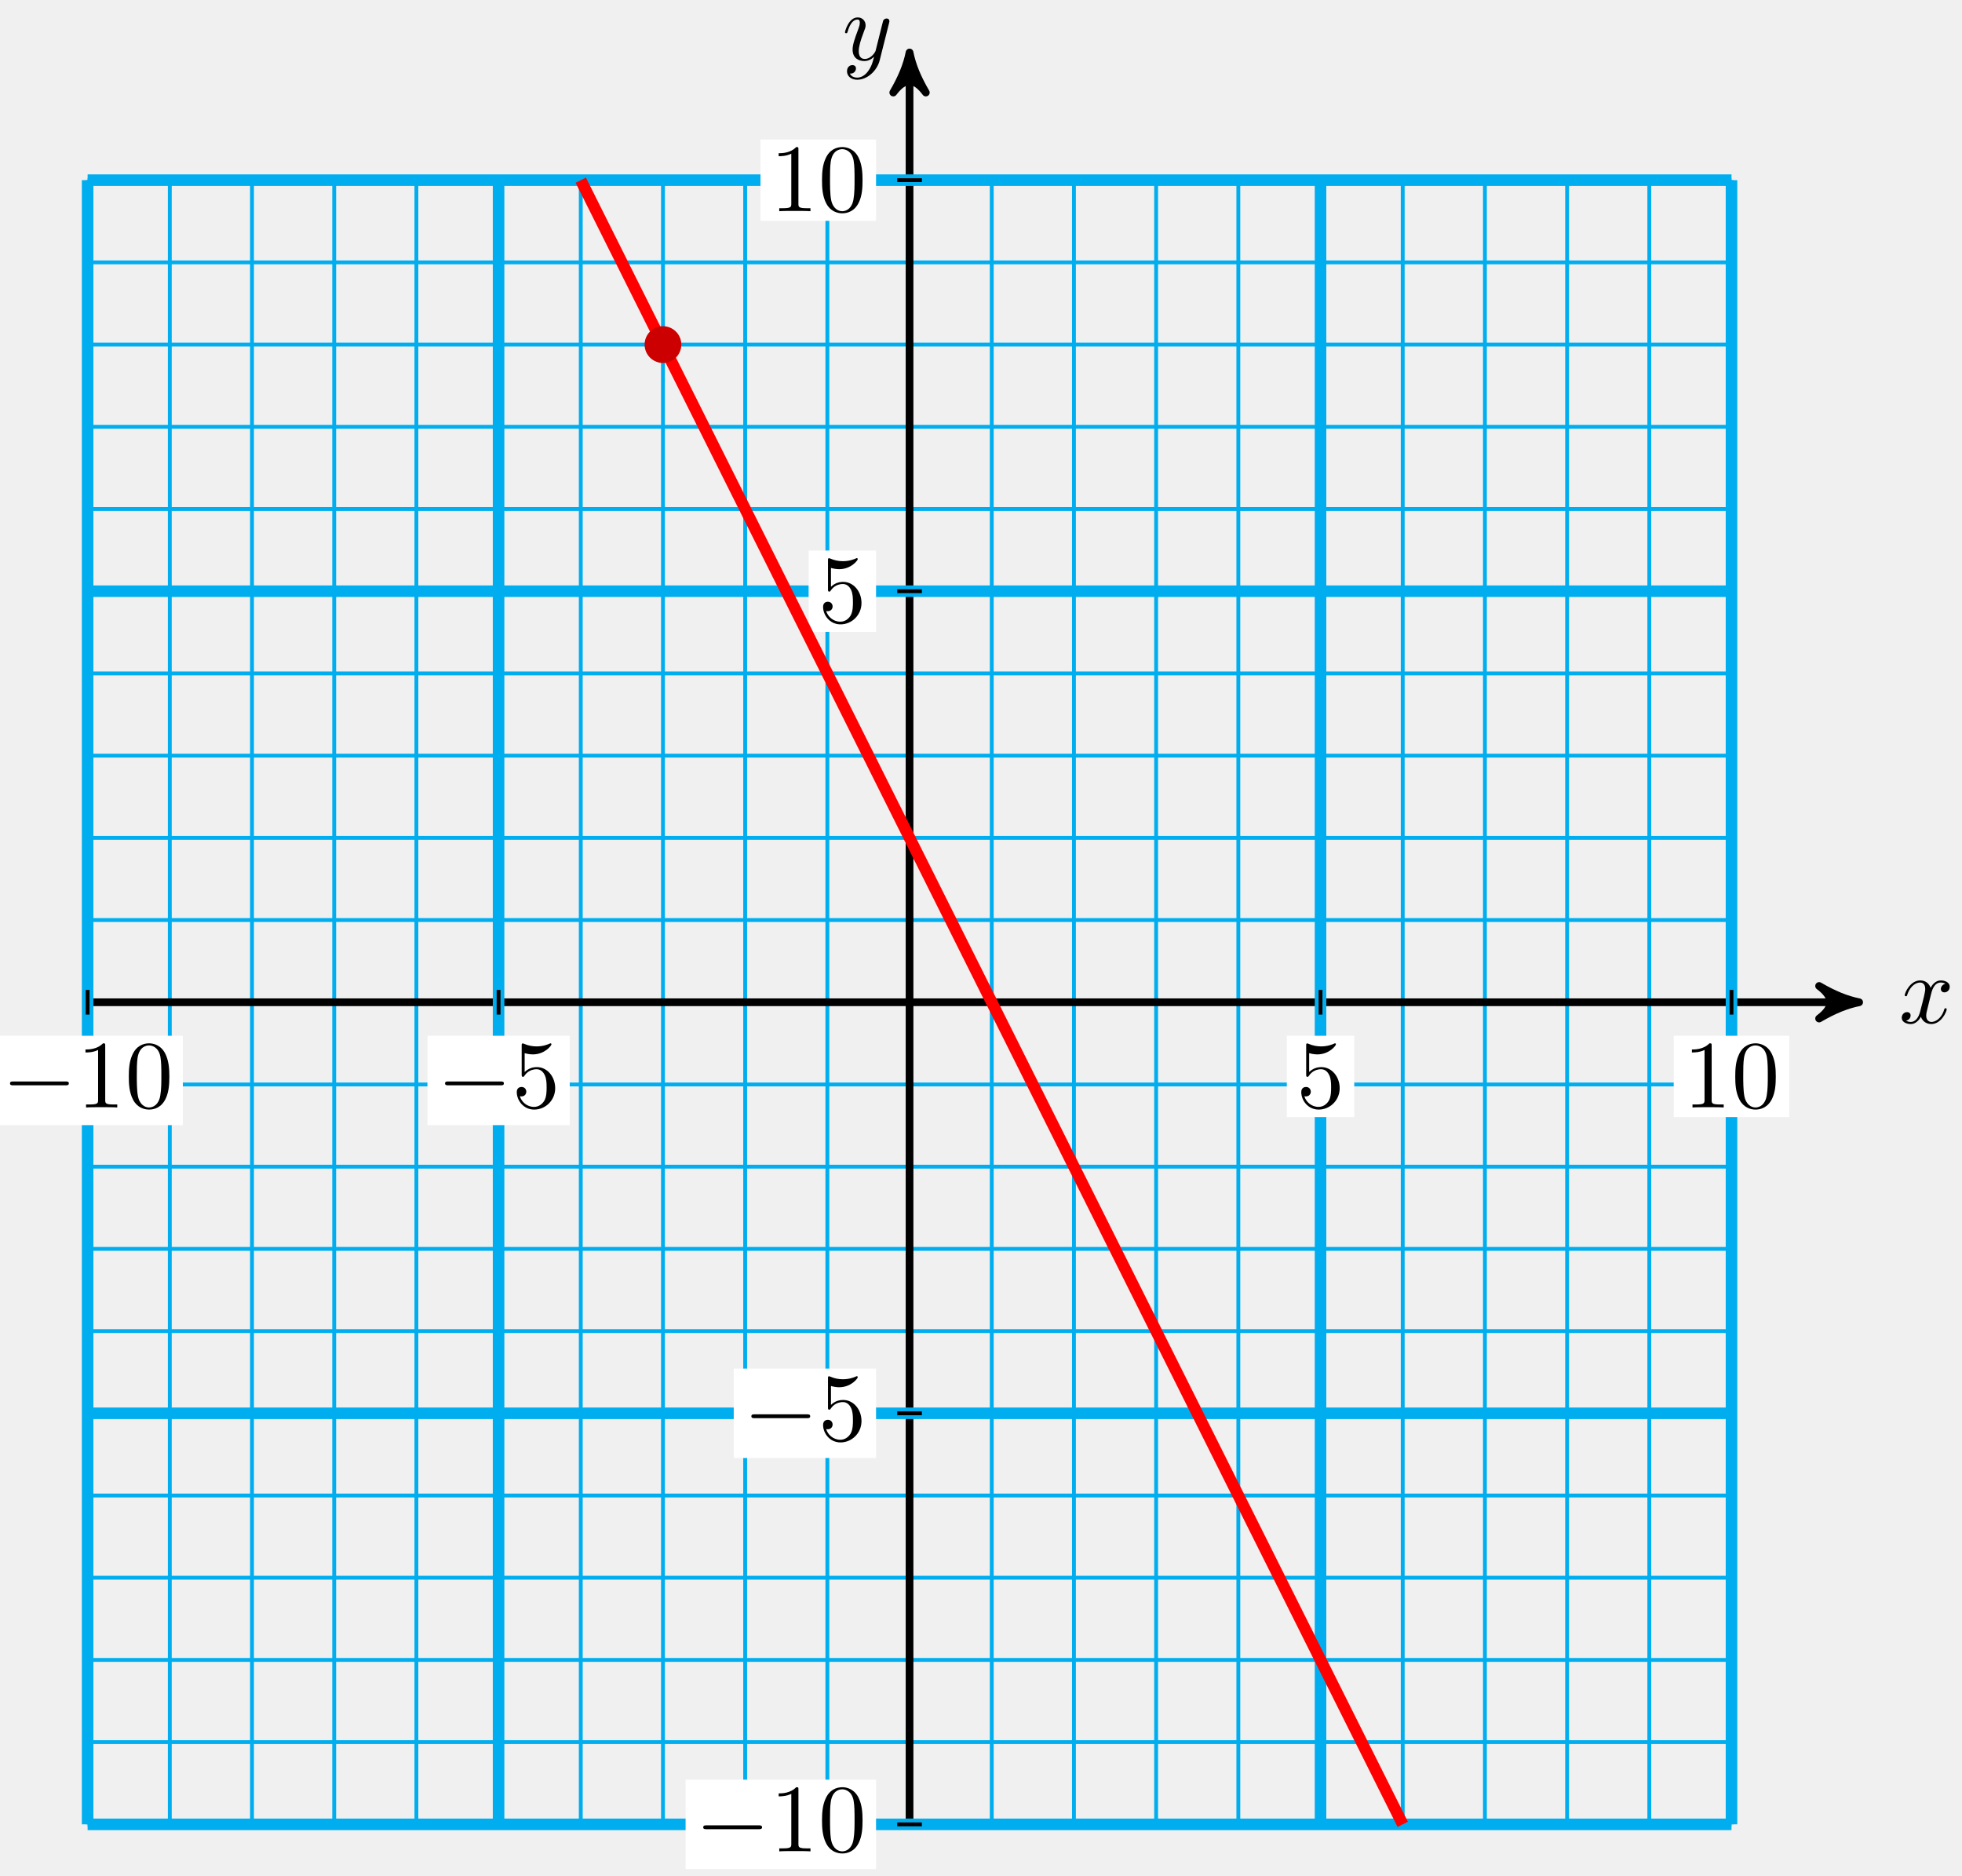
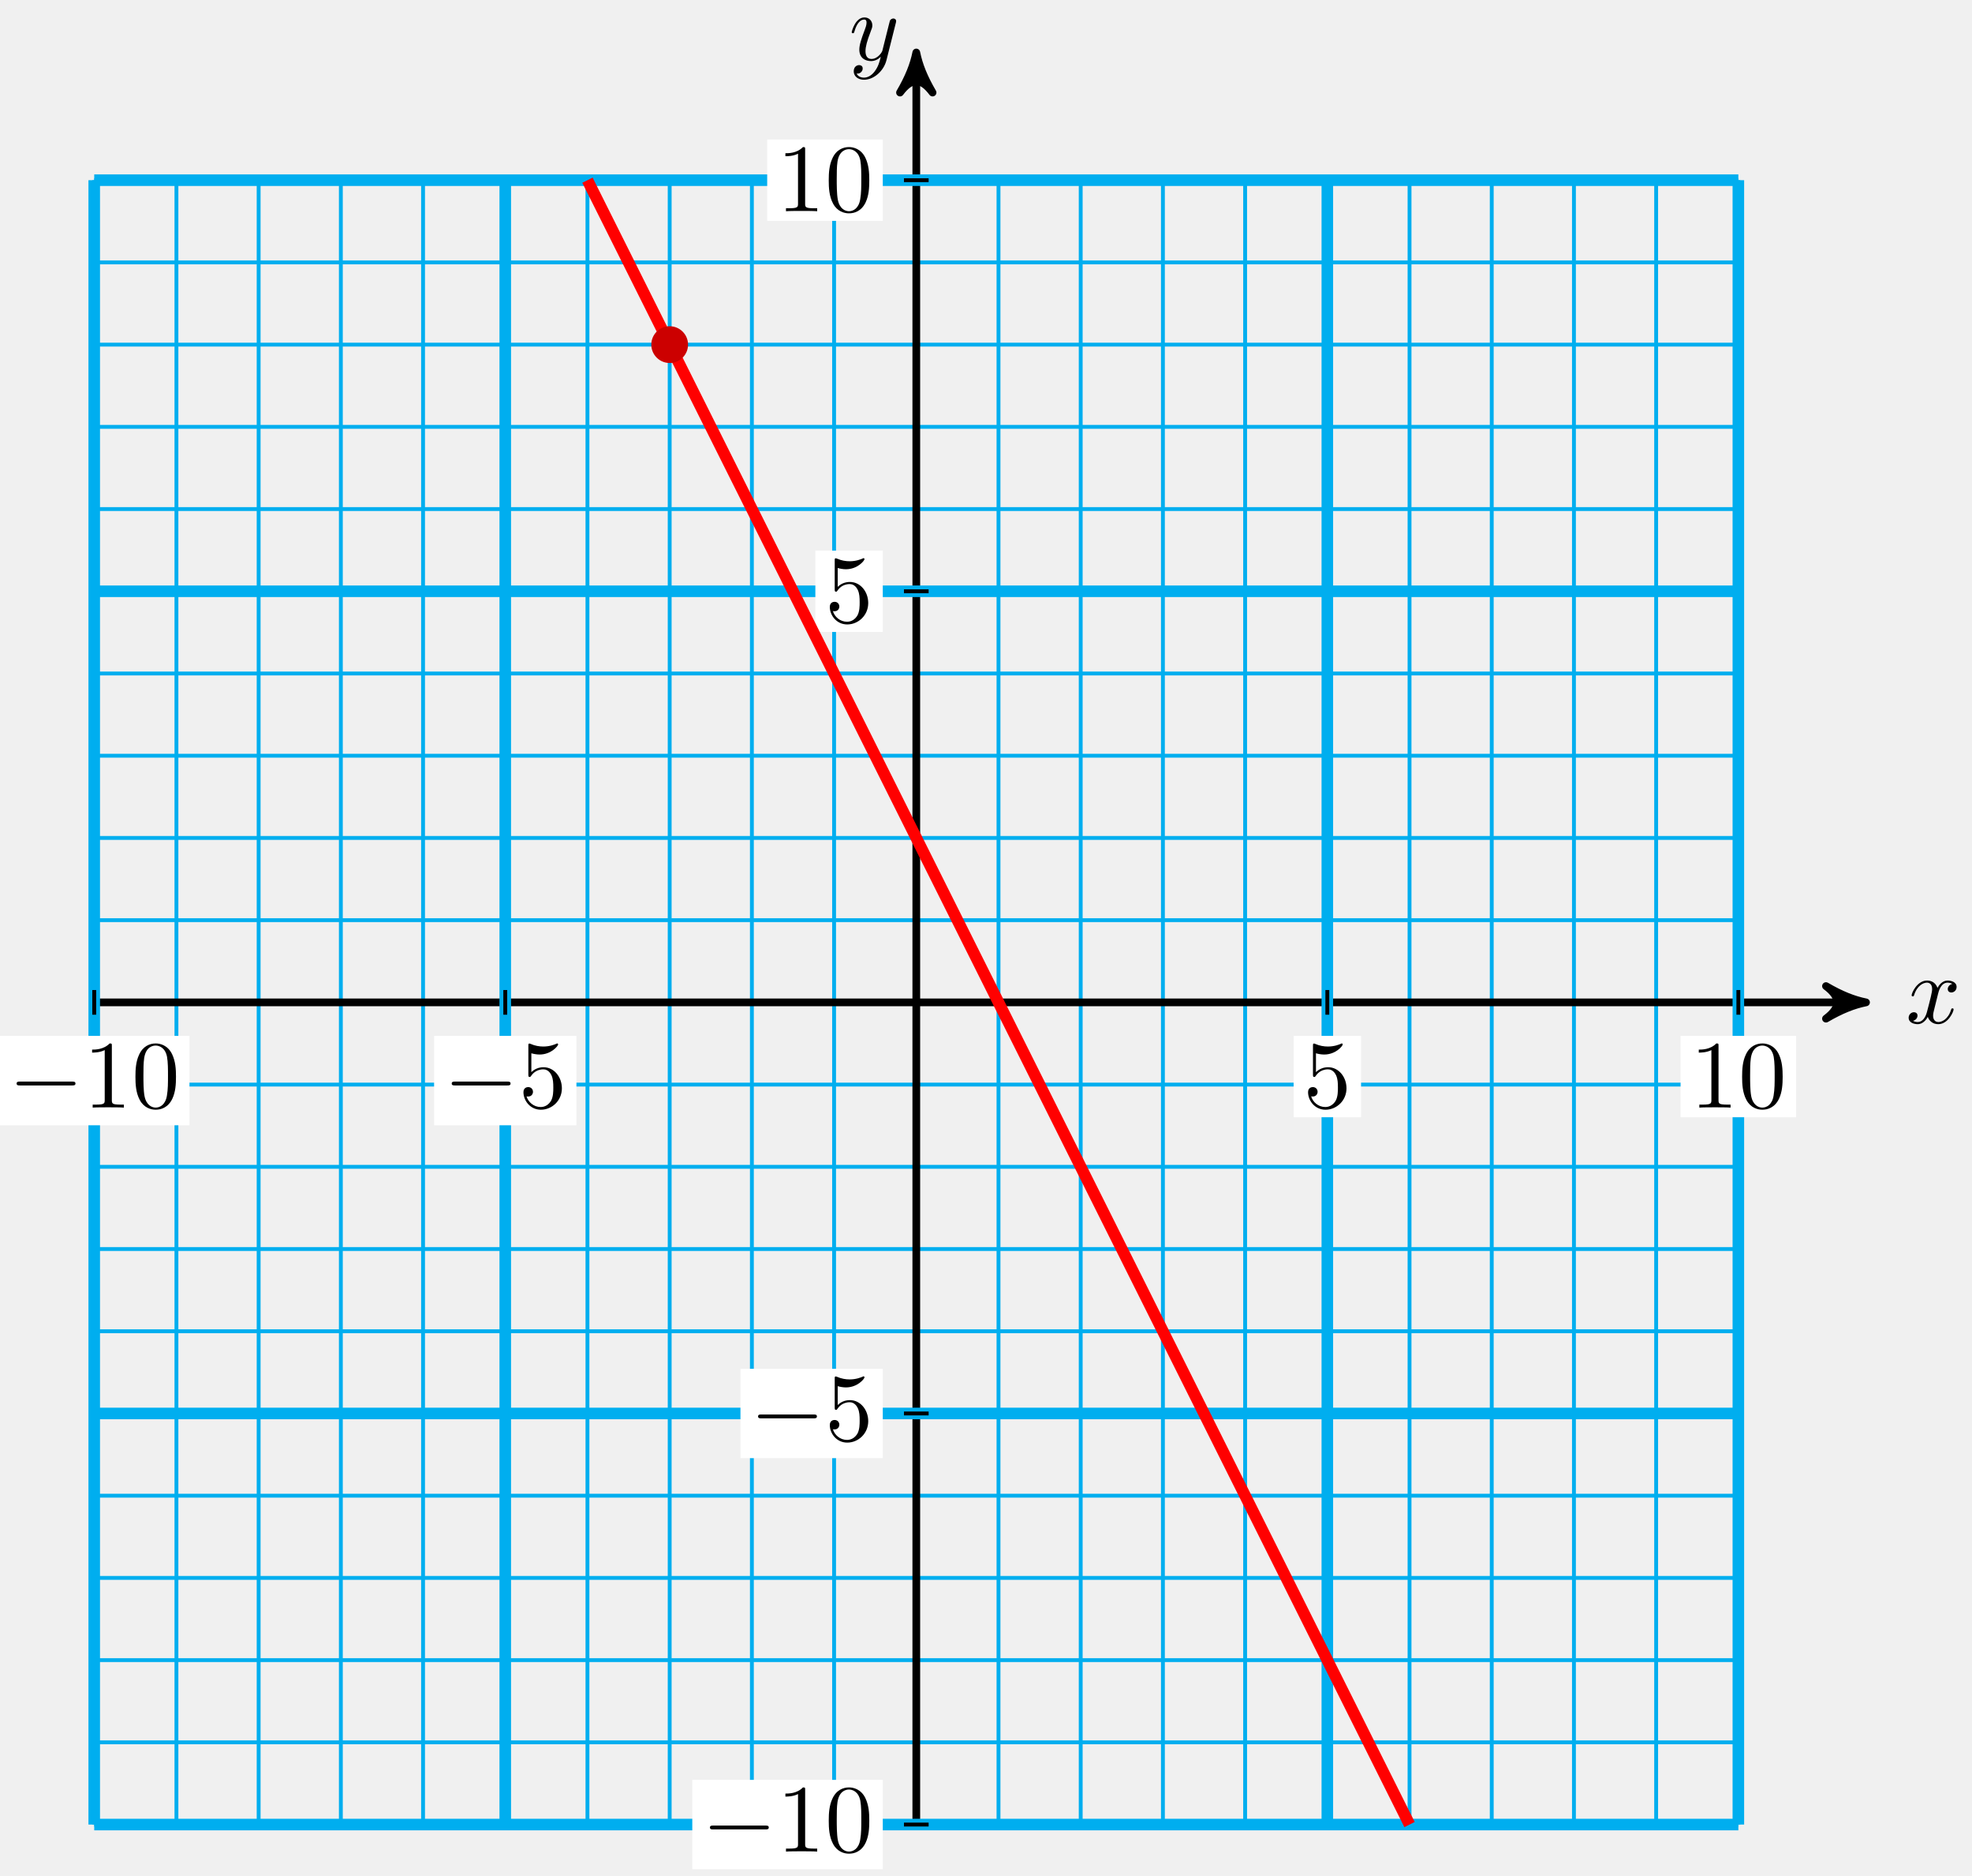
- <svg xmlns="http://www.w3.org/2000/svg" xmlns:xlink="http://www.w3.org/1999/xlink" version="1.1" width="203" height="194" viewBox="0 0 203 194">
+ <svg xmlns="http://www.w3.org/2000/svg" xmlns:xlink="http://www.w3.org/1999/xlink" version="1.1" width="204" height="194" viewBox="0 0 204 194">
  <defs>
    <path id="font_1_1" d="M.334 .302C.34 .328 .363 .42 .433 .42 .438 .42 .462 .42 .483 .407 .455 .402 .435 .377 .435 .353 .435 .337 .446 .318 .473 .318 .495 .318 .527 .336 .527 .376 .527 .428 .468 .442 .434 .442 .376 .442 .341 .389 .329 .366 .304 .432 .25 .442 .221 .442 .117 .442 .06 .313 .06 .288 .06 .278 .07 .278 .072 .278 .08 .278 .083 .28 .085 .289 .119 .395 .185 .42 .219 .42 .238 .42 .273 .411 .273 .353 .273 .322 .256 .255 .219 .115 .203 .053 .168 .011 .124 .011 .118 .011 .095 .011 .074 .024 .099 .029 .121 .05 .121 .078 .121 .105 .099 .113 .084 .113 .054 .113 .029 .087 .029 .055 .029 .009 .079-.011 .123-.011 .189-.011 .225 .059 .228 .065 .24 .028 .276-.011 .336-.011 .439-.011 .496 .118 .496 .143 .496 .153 .487 .153 .484 .153 .475 .153 .473 .149 .471 .142 .438 .035 .37 .011 .338 .011 .299 .011 .283 .043 .283 .077 .283 .099 .289 .121 .3 .165L.334 .302Z" />
    <path id="font_1_2" d="M.486 .381C.49 .395 .49 .397 .49 .404 .49 .422 .476 .431 .461 .431 .451 .431 .435 .425 .426 .41 .424 .405 .416 .374 .412 .356 .405 .33 .398 .303 .392 .276L.347 .096C.343 .081 .3 .011 .234 .011 .183 .011 .172 .055 .172 .092 .172 .138 .189 .2 .223 .288 .239 .329 .243 .34 .243 .36 .243 .405 .211 .442 .161 .442 .066 .442 .029 .297 .029 .288 .029 .278 .039 .278 .041 .278 .051 .278 .052 .28 .057 .296 .084 .39 .124 .42 .158 .42 .166 .42 .183 .42 .183 .388 .183 .363 .173 .337 .166 .318 .126 .212 .108 .155 .108 .108 .108 .019 .171-.011 .23-.011 .269-.011 .303 .006 .331 .034 .318-.018 .306-.067 .266-.12 .24-.154 .202-.183 .156-.183 .142-.183 .097-.18 .08-.141 .096-.141 .109-.141 .123-.129 .133-.12 .143-.107 .143-.088 .143-.057 .116-.053 .106-.053 .083-.053 .05-.069 .05-.118 .05-.168 .094-.205 .156-.205 .259-.205 .362-.114 .39-.001L.486 .381Z" />
    <path id="font_2_1" d="M.659 .23C.676 .23 .694 .23 .694 .25 .694 .27 .676 .27 .659 .27H.118C.101 .27 .083 .27 .083 .25 .083 .23 .101 .23 .118 .23H.659Z" />
    <path id="font_3_3" d="M.449 .2C.449 .319 .367 .419 .259 .419 .211 .419 .168 .403 .132 .368V.564C.152 .558 .185 .551 .217 .551 .34 .551 .41 .642 .41 .655 .41 .661 .407 .666 .4 .666 .399 .666 .397 .666 .392 .663 .372 .654 .323 .634 .256 .634 .216 .634 .17 .641 .123 .662 .115 .665 .113 .665 .111 .665 .101 .665 .101 .657 .101 .641V.344C.101 .326 .101 .318 .115 .318 .122 .318 .124 .321 .128 .327 .139 .343 .176 .397 .257 .397 .309 .397 .334 .351 .342 .333 .358 .296 .36 .257 .36 .207 .36 .172 .36 .112 .336 .07 .312 .031 .275 .006 .229 .006 .156 .006 .099 .058 .082 .117 .085 .116 .088 .115 .099 .115 .132 .115 .149 .14 .149 .164 .149 .188 .132 .213 .099 .213 .085 .213 .05 .206 .05 .16 .05 .074 .119-.022 .231-.022 .347-.022 .449 .073 .449 .2Z" />
    <path id="font_3_2" d="M.294 .64C.294 .664 .294 .666 .271 .666 .209 .602 .121 .602 .089 .602V.571C.109 .571 .168 .571 .22 .597V.079C.22 .043 .217 .031 .127 .031H.095V0C.13 .003 .217 .003 .257 .003 .297 .003 .384 .003 .419 0V.031H.387C.297 .031 .294 .042 .294 .079V.64Z" />
    <path id="font_3_1" d="M.46 .32C.46 .4 .455 .48 .42 .554 .374 .65 .292 .666 .25 .666 .19 .666 .117 .64 .076 .547 .044 .478 .039 .4 .039 .32 .039 .245 .043 .155 .084 .079 .127-.002 .2-.022 .249-.022 .303-.022 .379-.001 .423 .094 .455 .163 .46 .241 .46 .32M.249-0C.21-0 .151 .025 .133 .121 .122 .181 .122 .273 .122 .332 .122 .396 .122 .462 .13 .516 .149 .635 .224 .644 .249 .644 .282 .644 .348 .626 .367 .527 .377 .471 .377 .395 .377 .332 .377 .257 .377 .189 .366 .125 .351 .03 .294-0 .249-0Z" />
  </defs>
-   <path transform="matrix(1.00002,0,0,-1.00002,94.10764,103.6808)" stroke-width=".399" stroke-linecap="butt" stroke-miterlimit="10" stroke-linejoin="miter" fill="none" stroke="#00aeef" d="M-85.041-85.041H85.041M-85.041-76.537H85.041M-85.041-68.033H85.041M-85.041-59.529H85.041M-85.041-51.025H85.041M-85.041-42.521H85.041M-85.041-34.017H85.041M-85.041-25.512H85.041M-85.041-17.008H85.041M-85.041-8.504H85.041M-85.041 0H85.041M-85.041 8.504H85.041M-85.041 17.008H85.041M-85.041 25.512H85.041M-85.041 34.017H85.041M-85.041 42.521H85.041M-85.041 51.025H85.041M-85.041 59.529H85.041M-85.041 68.033H85.041M-85.041 76.537H85.041M-85.041 85.038H85.041M-85.041-85.041V85.041M-76.537-85.041V85.041M-68.033-85.041V85.041M-59.529-85.041V85.041M-51.025-85.041V85.041M-42.521-85.041V85.041M-34.017-85.041V85.041M-25.512-85.041V85.041M-17.008-85.041V85.041M-8.504-85.041V85.041M0-85.041V85.041M8.504-85.041V85.041M17.008-85.041V85.041M25.512-85.041V85.041M34.017-85.041V85.041M42.521-85.041V85.041M51.025-85.041V85.041M59.529-85.041V85.041M68.033-85.041V85.041M76.537-85.041V85.041M85.038-85.041V85.041M85.041 85.041" />
-   <path transform="matrix(1.00002,0,0,-1.00002,94.10764,103.6808)" stroke-width=".797" stroke-linecap="butt" stroke-miterlimit="10" stroke-linejoin="miter" fill="none" stroke="#000000" d="M-85.041 0H97.213" />
-   <path transform="matrix(1.00002,0,0,-1.00002,191.3229,103.6808)" d="M1.036 0C-.259 .259-1.554 .777-3.108 1.684-1.554 .518-1.554-.518-3.108-1.684-1.554-.777-.259-.259 1.036 0Z" />
-   <path transform="matrix(1.00002,0,0,-1.00002,191.3229,103.6808)" stroke-width=".797" stroke-linecap="butt" stroke-linejoin="round" fill="none" stroke="#000000" d="M1.036 0C-.259 .259-1.554 .777-3.108 1.684-1.554 .518-1.554-.518-3.108-1.684-1.554-.777-.259-.259 1.036 0Z" />
-   <use data-text="x" xlink:href="#font_1_1" transform="matrix(9.962799,0,0,-9.962799,196.4767,105.8259)" />
-   <path transform="matrix(1.00002,0,0,-1.00002,94.10764,103.6808)" stroke-width=".797" stroke-linecap="butt" stroke-miterlimit="10" stroke-linejoin="miter" fill="none" stroke="#000000" d="M0-85.041V97.213" />
-   <path transform="matrix(0,-1.00002,-1.00002,-0,94.10764,6.465538)" d="M1.036 0C-.259 .259-1.554 .777-3.108 1.684-1.554 .518-1.554-.518-3.108-1.684-1.554-.777-.259-.259 1.036 0Z" />
-   <path transform="matrix(0,-1.00002,-1.00002,-0,94.10764,6.465538)" stroke-width=".797" stroke-linecap="butt" stroke-linejoin="round" fill="none" stroke="#000000" d="M1.036 0C-.259 .259-1.554 .777-3.108 1.684-1.554 .518-1.554-.518-3.108-1.684-1.554-.777-.259-.259 1.036 0Z" />
-   <use data-text="y" xlink:href="#font_1_2" transform="matrix(9.962799,0,0,-9.962799,87.1385,6.206864)" />
-   <path transform="matrix(1.00002,0,0,-1.00002,94.10764,103.6808)" stroke-width="1.196" stroke-linecap="butt" stroke-miterlimit="10" stroke-linejoin="miter" fill="none" stroke="#00aeef" d="M-42.521-85.041V85.041" />
-   <path transform="matrix(1.00002,0,0,-1.00002,94.10764,103.6808)" stroke-width="1.196" stroke-linecap="butt" stroke-miterlimit="10" stroke-linejoin="miter" fill="none" stroke="#00aeef" d="M-85.041-42.521H85.041" />
-   <path transform="matrix(1.00002,0,0,-1.00002,94.10764,103.6808)" stroke-width=".399" stroke-linecap="butt" stroke-miterlimit="10" stroke-linejoin="miter" fill="none" stroke="#000000" d="M-42.521 1.276V-1.276" />
-   <path transform="matrix(1.00002,0,0,-1.00002,94.10764,103.6808)" d="M-49.882-12.711H-35.159V-3.467H-49.882Z" fill="#ffffff" />
-   <use data-text="−" xlink:href="#font_2_1" transform="matrix(9.962799,0,0,-9.962799,45.22066,114.565)" />
-   <use data-text="5" xlink:href="#font_3_3" transform="matrix(9.962799,0,0,-9.962799,52.9698,114.565)" />
-   <path transform="matrix(1.00002,0,0,-1.00002,94.10764,103.6808)" stroke-width=".399" stroke-linecap="butt" stroke-miterlimit="10" stroke-linejoin="miter" fill="none" stroke="#000000" d="M1.276-42.521H-1.276" />
-   <path transform="matrix(1.00002,0,0,-1.00002,94.10764,103.6808)" d="M-18.19-47.142H-3.467V-37.899H-18.19Z" fill="#ffffff" />
-   <use data-text="−" xlink:href="#font_2_1" transform="matrix(9.962799,0,0,-9.962799,76.91329,148.9977)" />
-   <use data-text="5" xlink:href="#font_3_3" transform="matrix(9.962799,0,0,-9.962799,84.66244,148.9977)" />
-   <path transform="matrix(1.00002,0,0,-1.00002,94.10764,103.6808)" stroke-width="1.196" stroke-linecap="butt" stroke-miterlimit="10" stroke-linejoin="miter" fill="none" stroke="#00aeef" d="M42.521-85.041V85.041" />
-   <path transform="matrix(1.00002,0,0,-1.00002,94.10764,103.6808)" stroke-width="1.196" stroke-linecap="butt" stroke-miterlimit="10" stroke-linejoin="miter" fill="none" stroke="#00aeef" d="M-85.041 42.521H85.041" />
-   <path transform="matrix(1.00002,0,0,-1.00002,94.10764,103.6808)" stroke-width=".399" stroke-linecap="butt" stroke-miterlimit="10" stroke-linejoin="miter" fill="none" stroke="#000000" d="M42.521 1.276V-1.276" />
-   <path transform="matrix(1.00002,0,0,-1.00002,94.10764,103.6808)" d="M39.034-11.88H46.008V-3.467H39.034Z" fill="#ffffff" />
-   <use data-text="5" xlink:href="#font_3_3" transform="matrix(9.962799,0,0,-9.962799,134.1384,114.565)" />
-   <path transform="matrix(1.00002,0,0,-1.00002,94.10764,103.6808)" stroke-width=".399" stroke-linecap="butt" stroke-miterlimit="10" stroke-linejoin="miter" fill="none" stroke="#000000" d="M1.276 42.521H-1.276" />
-   <path transform="matrix(1.00002,0,0,-1.00002,94.10764,103.6808)" d="M-10.441 38.314H-3.467V46.727H-10.441Z" fill="#ffffff" />
-   <use data-text="5" xlink:href="#font_3_3" transform="matrix(9.962799,0,0,-9.962799,84.66245,64.37003)" />
-   <path transform="matrix(1.00002,0,0,-1.00002,94.10764,103.6808)" stroke-width="1.196" stroke-linecap="butt" stroke-miterlimit="10" stroke-linejoin="miter" fill="none" stroke="#00aeef" d="M-85.041-85.041V85.041" />
-   <path transform="matrix(1.00002,0,0,-1.00002,94.10764,103.6808)" stroke-width="1.196" stroke-linecap="butt" stroke-miterlimit="10" stroke-linejoin="miter" fill="none" stroke="#00aeef" d="M-85.041-85.041H85.041" />
-   <path transform="matrix(1.00002,0,0,-1.00002,94.10764,103.6808)" stroke-width=".399" stroke-linecap="butt" stroke-miterlimit="10" stroke-linejoin="miter" fill="none" stroke="#000000" d="M-85.041 1.276V-1.276" />
-   <path transform="matrix(1.00002,0,0,-1.00002,94.10764,103.6808)" d="M-94.893-12.711H-75.189V-3.467H-94.893Z" fill="#ffffff" />
-   <use data-text="−" xlink:href="#font_2_1" transform="matrix(9.962799,0,0,-9.962799,.2087555,114.565)" />
-   <use data-text="1" xlink:href="#font_3_2" transform="matrix(9.962799,0,0,-9.962799,7.957901,114.565)" />
-   <use data-text="0" xlink:href="#font_3_1" transform="matrix(9.962799,0,0,-9.962799,12.93928,114.565)" />
-   <path transform="matrix(1.00002,0,0,-1.00002,94.10764,103.6808)" stroke-width=".399" stroke-linecap="butt" stroke-miterlimit="10" stroke-linejoin="miter" fill="none" stroke="#000000" d="M1.276-85.041H-1.276" />
-   <path transform="matrix(1.00002,0,0,-1.00002,94.10764,103.6808)" d="M-23.172-89.663H-3.467V-80.42H-23.172Z" fill="#ffffff" />
-   <use data-text="−" xlink:href="#font_2_1" transform="matrix(9.962799,0,0,-9.962799,71.93219,191.5186)" />
-   <use data-text="1" xlink:href="#font_3_2" transform="matrix(9.962799,0,0,-9.962799,79.68134,191.5186)" />
-   <use data-text="0" xlink:href="#font_3_1" transform="matrix(9.962799,0,0,-9.962799,84.66272,191.5186)" />
-   <path transform="matrix(1.00002,0,0,-1.00002,94.10764,103.6808)" stroke-width="1.196" stroke-linecap="butt" stroke-miterlimit="10" stroke-linejoin="miter" fill="none" stroke="#00aeef" d="M85.041-85.041V85.041" />
-   <path transform="matrix(1.00002,0,0,-1.00002,94.10764,103.6808)" stroke-width="1.196" stroke-linecap="butt" stroke-miterlimit="10" stroke-linejoin="miter" fill="none" stroke="#00aeef" d="M-85.041 85.041H85.041" />
-   <path transform="matrix(1.00002,0,0,-1.00002,94.10764,103.6808)" stroke-width=".399" stroke-linecap="butt" stroke-miterlimit="10" stroke-linejoin="miter" fill="none" stroke="#000000" d="M85.041 1.276V-1.276" />
-   <path transform="matrix(1.00002,0,0,-1.00002,94.10764,103.6808)" d="M79.064-11.88H91.019V-3.467H79.064Z" fill="#ffffff" />
-   <use data-text="1" xlink:href="#font_3_2" transform="matrix(9.962799,0,0,-9.962799,174.1692,114.565)" />
-   <use data-text="0" xlink:href="#font_3_1" transform="matrix(9.962799,0,0,-9.962799,179.1506,114.565)" />
-   <path transform="matrix(1.00002,0,0,-1.00002,94.10764,103.6808)" stroke-width=".399" stroke-linecap="butt" stroke-miterlimit="10" stroke-linejoin="miter" fill="none" stroke="#000000" d="M1.276 85.041H-1.276" />
-   <path transform="matrix(1.00002,0,0,-1.00002,94.10764,103.6808)" d="M-15.423 80.835H-3.467V89.248H-15.423Z" fill="#ffffff" />
-   <use data-text="1" xlink:href="#font_3_2" transform="matrix(9.962799,0,0,-9.962799,79.68034,21.84818)" />
-   <use data-text="0" xlink:href="#font_3_1" transform="matrix(9.962799,0,0,-9.962799,84.66173,21.84818)" />
-   <path transform="matrix(1.00002,0,0,-1.00002,94.10764,103.6808)" stroke-width="1.196" stroke-linecap="butt" stroke-miterlimit="10" stroke-linejoin="miter" fill="none" stroke="#ff0000" d="M-34.017 85.041 51.025-85.041" />
-   <path transform="matrix(1.00002,0,0,-1.00002,94.10764,103.6808)" d="M-23.812 68.033C-23.812 68.972-24.573 69.734-25.512 69.734-26.452 69.734-27.213 68.972-27.213 68.033-27.213 67.094-26.452 66.332-25.512 66.332-24.573 66.332-23.812 67.094-23.812 68.033ZM-25.512 68.033" fill="#cc0000" />
-   <path transform="matrix(1.00002,0,0,-1.00002,94.10764,103.6808)" stroke-width=".399" stroke-linecap="butt" stroke-miterlimit="10" stroke-linejoin="miter" fill="none" stroke="#cc0000" d="M-23.812 68.033C-23.812 68.972-24.573 69.734-25.512 69.734-26.452 69.734-27.213 68.972-27.213 68.033-27.213 67.094-26.452 66.332-25.512 66.332-24.573 66.332-23.812 67.094-23.812 68.033ZM-25.512 68.033" />
+   <path transform="matrix(1,0,0,-1.00002,94.789,103.6808)" stroke-width=".399" stroke-linecap="butt" stroke-miterlimit="10" stroke-linejoin="miter" fill="none" stroke="#00aeef" d="M-85.041-85.041H85.041M-85.041-76.537H85.041M-85.041-68.033H85.041M-85.041-59.529H85.041M-85.041-51.025H85.041M-85.041-42.521H85.041M-85.041-34.017H85.041M-85.041-25.512H85.041M-85.041-17.008H85.041M-85.041-8.504H85.041M-85.041 0H85.041M-85.041 8.504H85.041M-85.041 17.008H85.041M-85.041 25.512H85.041M-85.041 34.017H85.041M-85.041 42.521H85.041M-85.041 51.025H85.041M-85.041 59.529H85.041M-85.041 68.033H85.041M-85.041 76.537H85.041M-85.041 85.038H85.041M-85.041-85.041V85.041M-76.537-85.041V85.041M-68.033-85.041V85.041M-59.529-85.041V85.041M-51.025-85.041V85.041M-42.521-85.041V85.041M-34.017-85.041V85.041M-25.512-85.041V85.041M-17.008-85.041V85.041M-8.504-85.041V85.041M0-85.041V85.041M8.504-85.041V85.041M17.008-85.041V85.041M25.512-85.041V85.041M34.017-85.041V85.041M42.521-85.041V85.041M51.025-85.041V85.041M59.529-85.041V85.041M68.033-85.041V85.041M76.537-85.041V85.041M85.038-85.041V85.041M85.041 85.041" />
+   <path transform="matrix(1,0,0,-1.00002,94.789,103.6808)" stroke-width=".797" stroke-linecap="butt" stroke-miterlimit="10" stroke-linejoin="miter" fill="none" stroke="#000000" d="M-85.041 0H97.213" />
+   <path transform="matrix(1,0,0,-1.00002,192.0023,103.6808)" d="M1.036 0C-.259 .259-1.554 .777-3.108 1.684-1.554 .518-1.554-.518-3.108-1.684-1.554-.777-.259-.259 1.036 0Z" />
+   <path transform="matrix(1,0,0,-1.00002,192.0023,103.6808)" stroke-width=".797" stroke-linecap="butt" stroke-linejoin="round" fill="none" stroke="#000000" d="M1.036 0C-.259 .259-1.554 .777-3.108 1.684-1.554 .518-1.554-.518-3.108-1.684-1.554-.777-.259-.259 1.036 0Z" />
+   <use data-text="x" xlink:href="#font_1_1" transform="matrix(9.9626,0,0,-9.962799,197.156,105.8259)" />
+   <path transform="matrix(1,0,0,-1.00002,94.789,103.6808)" stroke-width=".797" stroke-linecap="butt" stroke-miterlimit="10" stroke-linejoin="miter" fill="none" stroke="#000000" d="M0-85.041V97.213" />
+   <path transform="matrix(0,-1.00002,-1,-0,94.789,6.465538)" d="M1.036 0C-.259 .259-1.554 .777-3.108 1.684-1.554 .518-1.554-.518-3.108-1.684-1.554-.777-.259-.259 1.036 0Z" />
+   <path transform="matrix(0,-1.00002,-1,-0,94.789,6.465538)" stroke-width=".797" stroke-linecap="butt" stroke-linejoin="round" fill="none" stroke="#000000" d="M1.036 0C-.259 .259-1.554 .777-3.108 1.684-1.554 .518-1.554-.518-3.108-1.684-1.554-.777-.259-.259 1.036 0Z" />
+   <use data-text="y" xlink:href="#font_1_2" transform="matrix(9.9626,0,0,-9.962799,87.82,6.206864)" />
+   <path transform="matrix(1,0,0,-1.00002,94.789,103.6808)" stroke-width="1.196" stroke-linecap="butt" stroke-miterlimit="10" stroke-linejoin="miter" fill="none" stroke="#00aeef" d="M-42.521-85.041V85.041" />
+   <path transform="matrix(1,0,0,-1.00002,94.789,103.6808)" stroke-width="1.196" stroke-linecap="butt" stroke-miterlimit="10" stroke-linejoin="miter" fill="none" stroke="#00aeef" d="M-85.041-42.521H85.041" />
+   <path transform="matrix(1,0,0,-1.00002,94.789,103.6808)" stroke-width=".399" stroke-linecap="butt" stroke-miterlimit="10" stroke-linejoin="miter" fill="none" stroke="#000000" d="M-42.521 1.276V-1.276" />
+   <path transform="matrix(1,0,0,-1.00002,94.789,103.6808)" d="M-49.882-12.711H-35.159V-3.467H-49.882Z" fill="#ffffff" />
+   <use data-text="−" xlink:href="#font_2_1" transform="matrix(9.9626,0,0,-9.962799,45.903,114.565)" />
+   <use data-text="5" xlink:href="#font_3_3" transform="matrix(9.9626,0,0,-9.962799,53.65199,114.565)" />
+   <path transform="matrix(1,0,0,-1.00002,94.789,103.6808)" stroke-width=".399" stroke-linecap="butt" stroke-miterlimit="10" stroke-linejoin="miter" fill="none" stroke="#000000" d="M1.276-42.521H-1.276" />
+   <path transform="matrix(1,0,0,-1.00002,94.789,103.6808)" d="M-18.19-47.142H-3.467V-37.899H-18.19Z" fill="#ffffff" />
+   <use data-text="−" xlink:href="#font_2_1" transform="matrix(9.9626,0,0,-9.962799,77.595,148.9977)" />
+   <use data-text="5" xlink:href="#font_3_3" transform="matrix(9.9626,0,0,-9.962799,85.344,148.9977)" />
+   <path transform="matrix(1,0,0,-1.00002,94.789,103.6808)" stroke-width="1.196" stroke-linecap="butt" stroke-miterlimit="10" stroke-linejoin="miter" fill="none" stroke="#00aeef" d="M42.521-85.041V85.041" />
+   <path transform="matrix(1,0,0,-1.00002,94.789,103.6808)" stroke-width="1.196" stroke-linecap="butt" stroke-miterlimit="10" stroke-linejoin="miter" fill="none" stroke="#00aeef" d="M-85.041 42.521H85.041" />
+   <path transform="matrix(1,0,0,-1.00002,94.789,103.6808)" stroke-width=".399" stroke-linecap="butt" stroke-miterlimit="10" stroke-linejoin="miter" fill="none" stroke="#000000" d="M42.521 1.276V-1.276" />
+   <path transform="matrix(1,0,0,-1.00002,94.789,103.6808)" d="M39.034-11.88H46.008V-3.467H39.034Z" fill="#ffffff" />
+   <use data-text="5" xlink:href="#font_3_3" transform="matrix(9.9626,0,0,-9.962799,134.819,114.565)" />
+   <path transform="matrix(1,0,0,-1.00002,94.789,103.6808)" stroke-width=".399" stroke-linecap="butt" stroke-miterlimit="10" stroke-linejoin="miter" fill="none" stroke="#000000" d="M1.276 42.521H-1.276" />
+   <path transform="matrix(1,0,0,-1.00002,94.789,103.6808)" d="M-10.441 38.314H-3.467V46.727H-10.441Z" fill="#ffffff" />
+   <use data-text="5" xlink:href="#font_3_3" transform="matrix(9.9626,0,0,-9.962799,85.344,64.37003)" />
+   <path transform="matrix(1,0,0,-1.00002,94.789,103.6808)" stroke-width="1.196" stroke-linecap="butt" stroke-miterlimit="10" stroke-linejoin="miter" fill="none" stroke="#00aeef" d="M-85.041-85.041V85.041" />
+   <path transform="matrix(1,0,0,-1.00002,94.789,103.6808)" stroke-width="1.196" stroke-linecap="butt" stroke-miterlimit="10" stroke-linejoin="miter" fill="none" stroke="#00aeef" d="M-85.041-85.041H85.041" />
+   <path transform="matrix(1,0,0,-1.00002,94.789,103.6808)" stroke-width=".399" stroke-linecap="butt" stroke-miterlimit="10" stroke-linejoin="miter" fill="none" stroke="#000000" d="M-85.041 1.276V-1.276" />
+   <path transform="matrix(1,0,0,-1.00002,94.789,103.6808)" d="M-94.893-12.711H-75.189V-3.467H-94.893Z" fill="#ffffff" />
+   <use data-text="−" xlink:href="#font_2_1" transform="matrix(9.9626,0,0,-9.962799,.8919983,114.565)" />
+   <use data-text="1" xlink:href="#font_3_2" transform="matrix(9.9626,0,0,-9.962799,8.640991,114.565)" />
+   <use data-text="0" xlink:href="#font_3_1" transform="matrix(9.9626,0,0,-9.962799,13.62228,114.565)" />
+   <path transform="matrix(1,0,0,-1.00002,94.789,103.6808)" stroke-width=".399" stroke-linecap="butt" stroke-miterlimit="10" stroke-linejoin="miter" fill="none" stroke="#000000" d="M1.276-85.041H-1.276" />
+   <path transform="matrix(1,0,0,-1.00002,94.789,103.6808)" d="M-23.172-89.663H-3.467V-80.42H-23.172Z" fill="#ffffff" />
+   <use data-text="−" xlink:href="#font_2_1" transform="matrix(9.9626,0,0,-9.962799,72.614,191.5186)" />
+   <use data-text="1" xlink:href="#font_3_2" transform="matrix(9.9626,0,0,-9.962799,80.36299,191.5186)" />
+   <use data-text="0" xlink:href="#font_3_1" transform="matrix(9.9626,0,0,-9.962799,85.34429,191.5186)" />
+   <path transform="matrix(1,0,0,-1.00002,94.789,103.6808)" stroke-width="1.196" stroke-linecap="butt" stroke-miterlimit="10" stroke-linejoin="miter" fill="none" stroke="#00aeef" d="M85.041-85.041V85.041" />
+   <path transform="matrix(1,0,0,-1.00002,94.789,103.6808)" stroke-width="1.196" stroke-linecap="butt" stroke-miterlimit="10" stroke-linejoin="miter" fill="none" stroke="#00aeef" d="M-85.041 85.041H85.041" />
+   <path transform="matrix(1,0,0,-1.00002,94.789,103.6808)" stroke-width=".399" stroke-linecap="butt" stroke-miterlimit="10" stroke-linejoin="miter" fill="none" stroke="#000000" d="M85.041 1.276V-1.276" />
+   <path transform="matrix(1,0,0,-1.00002,94.789,103.6808)" d="M79.064-11.88H91.019V-3.467H79.064Z" fill="#ffffff" />
+   <use data-text="1" xlink:href="#font_3_2" transform="matrix(9.9626,0,0,-9.962799,174.849,114.565)" />
+   <use data-text="0" xlink:href="#font_3_1" transform="matrix(9.9626,0,0,-9.962799,179.8303,114.565)" />
+   <path transform="matrix(1,0,0,-1.00002,94.789,103.6808)" stroke-width=".399" stroke-linecap="butt" stroke-miterlimit="10" stroke-linejoin="miter" fill="none" stroke="#000000" d="M1.276 85.041H-1.276" />
+   <path transform="matrix(1,0,0,-1.00002,94.789,103.6808)" d="M-15.423 80.835H-3.467V89.248H-15.423Z" fill="#ffffff" />
+   <use data-text="1" xlink:href="#font_3_2" transform="matrix(9.9626,0,0,-9.962799,80.362,21.84818)" />
+   <use data-text="0" xlink:href="#font_3_1" transform="matrix(9.9626,0,0,-9.962799,85.34329,21.84818)" />
+   <path transform="matrix(1,0,0,-1.00002,94.789,103.6808)" stroke-width="1.196" stroke-linecap="butt" stroke-miterlimit="10" stroke-linejoin="miter" fill="none" stroke="#ff0000" d="M-34.017 85.041 51.025-85.041" />
+   <path transform="matrix(1,0,0,-1.00002,94.789,103.6808)" d="M-23.812 68.033C-23.812 68.972-24.573 69.734-25.512 69.734-26.452 69.734-27.213 68.972-27.213 68.033-27.213 67.094-26.452 66.332-25.512 66.332-24.573 66.332-23.812 67.094-23.812 68.033ZM-25.512 68.033" fill="#cc0000" />
+   <path transform="matrix(1,0,0,-1.00002,94.789,103.6808)" stroke-width=".399" stroke-linecap="butt" stroke-miterlimit="10" stroke-linejoin="miter" fill="none" stroke="#cc0000" d="M-23.812 68.033C-23.812 68.972-24.573 69.734-25.512 69.734-26.452 69.734-27.213 68.972-27.213 68.033-27.213 67.094-26.452 66.332-25.512 66.332-24.573 66.332-23.812 67.094-23.812 68.033ZM-25.512 68.033" />
</svg>
